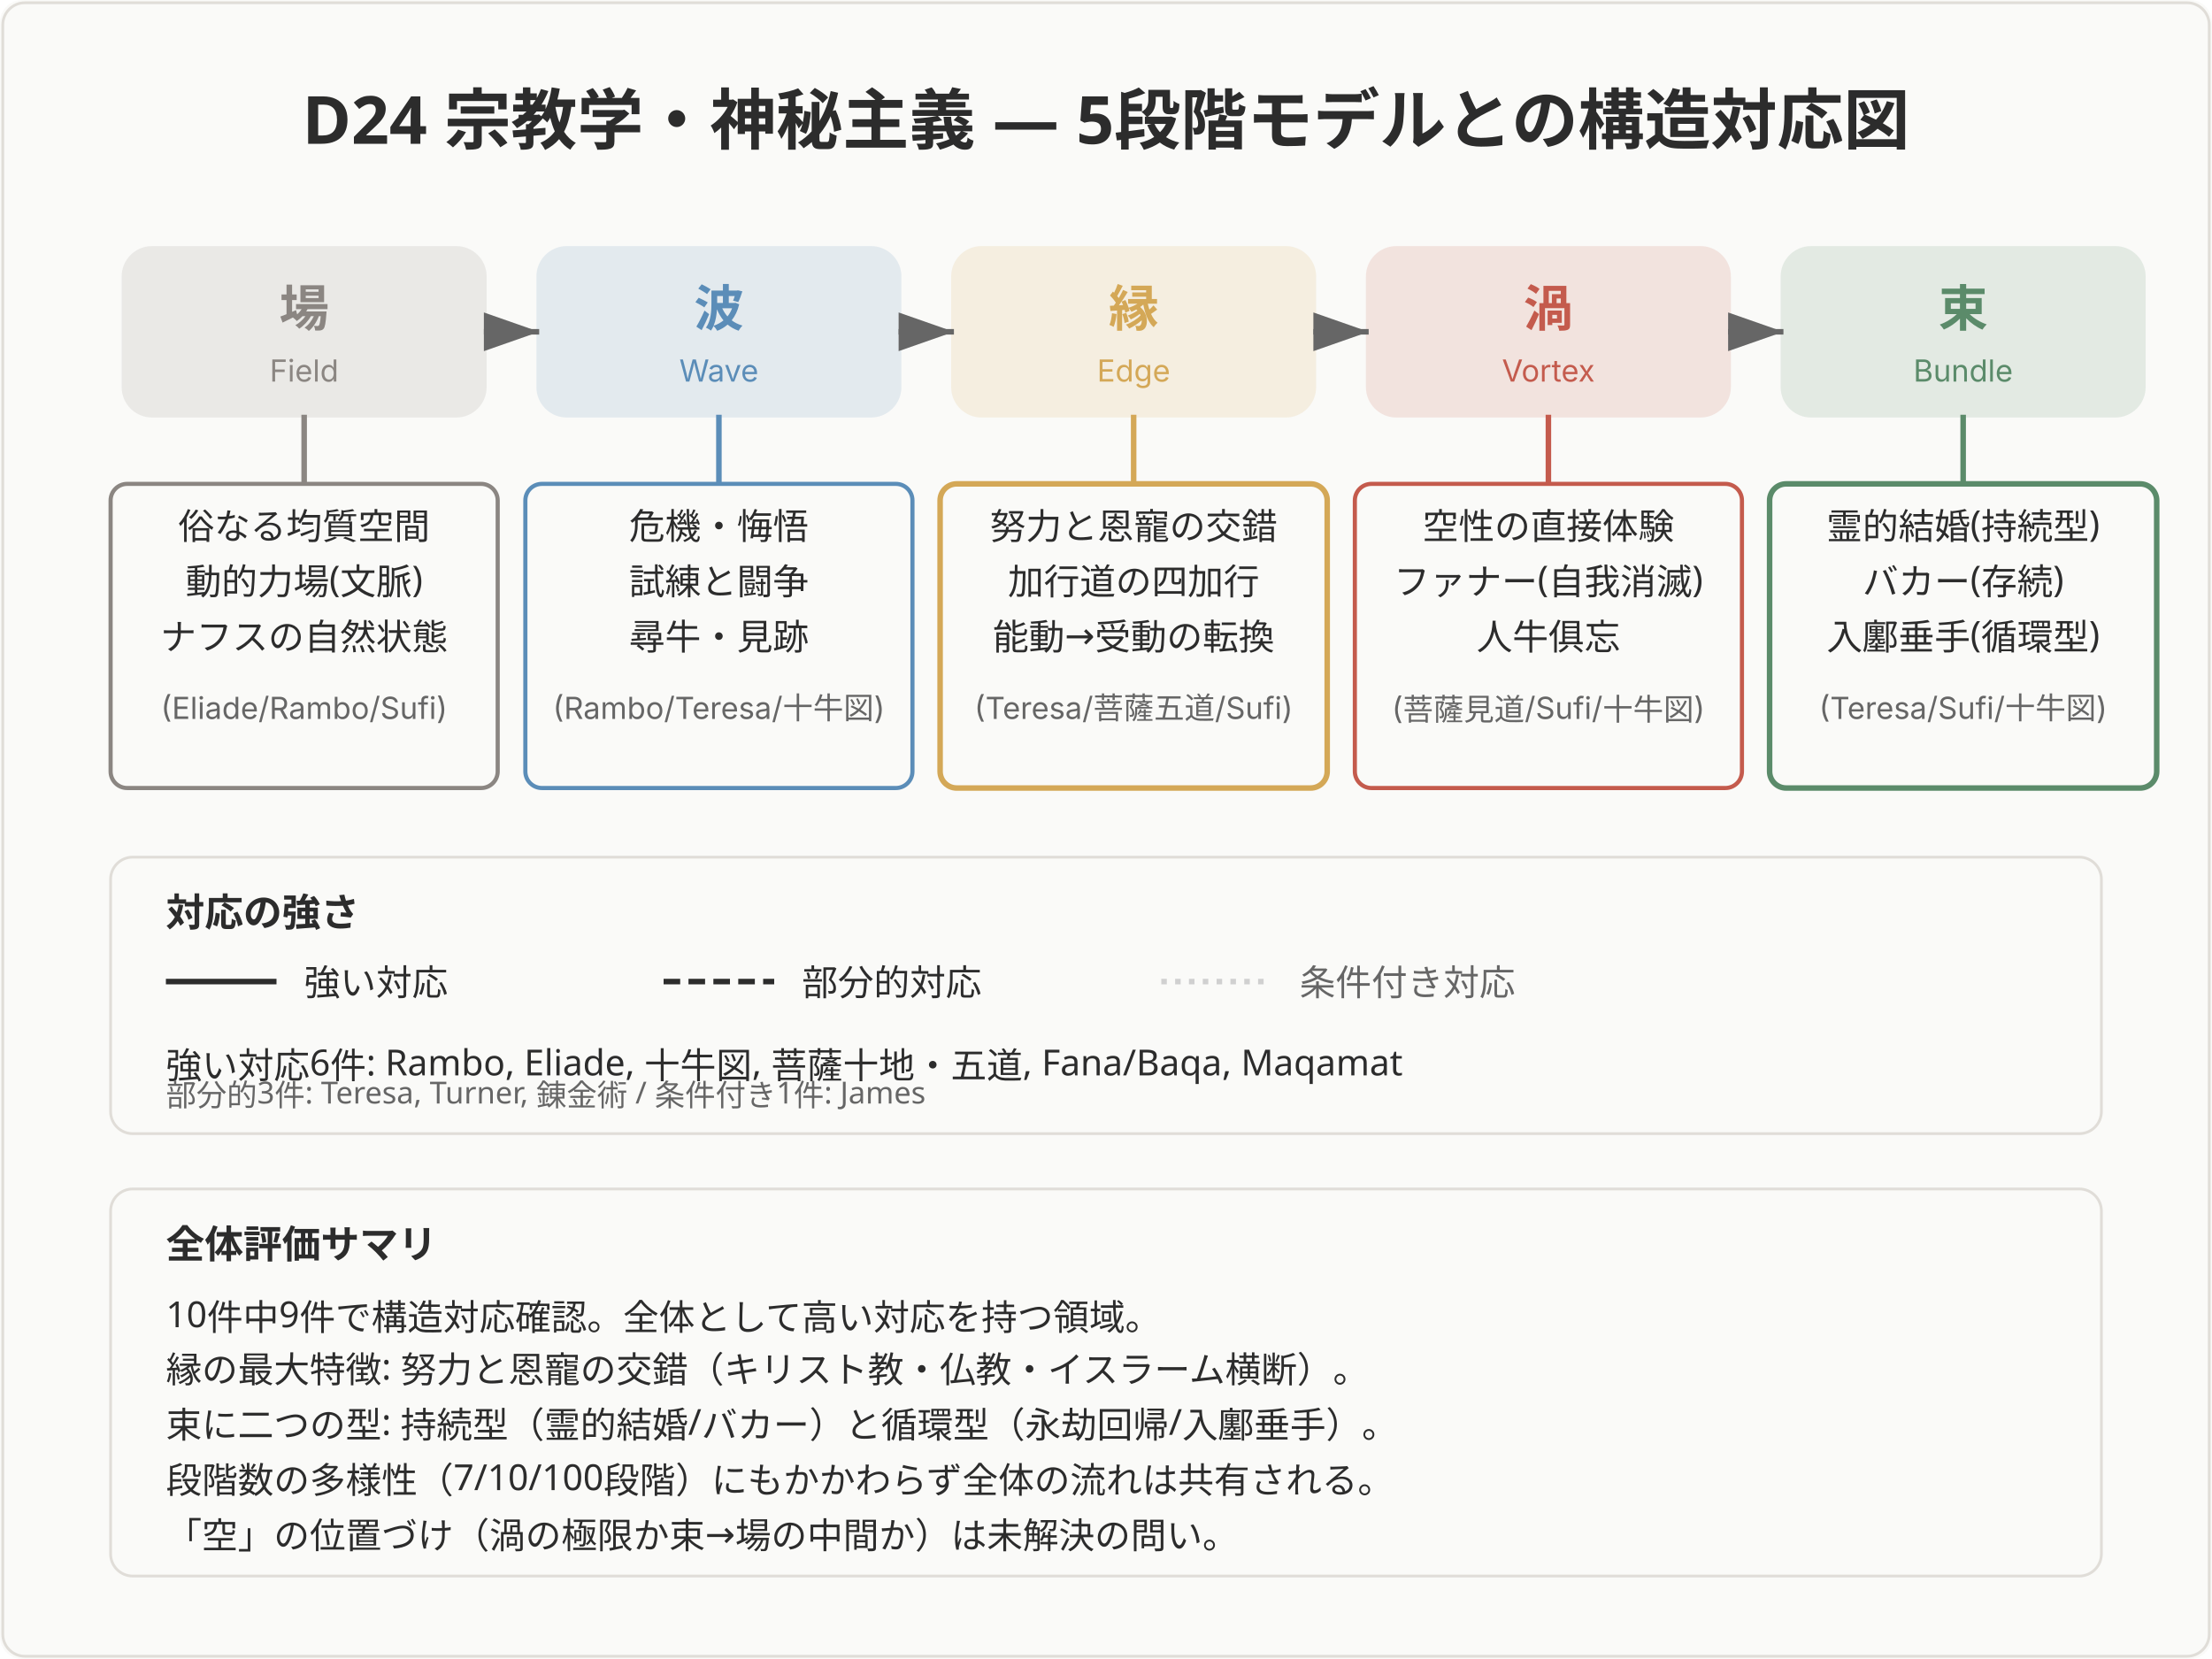
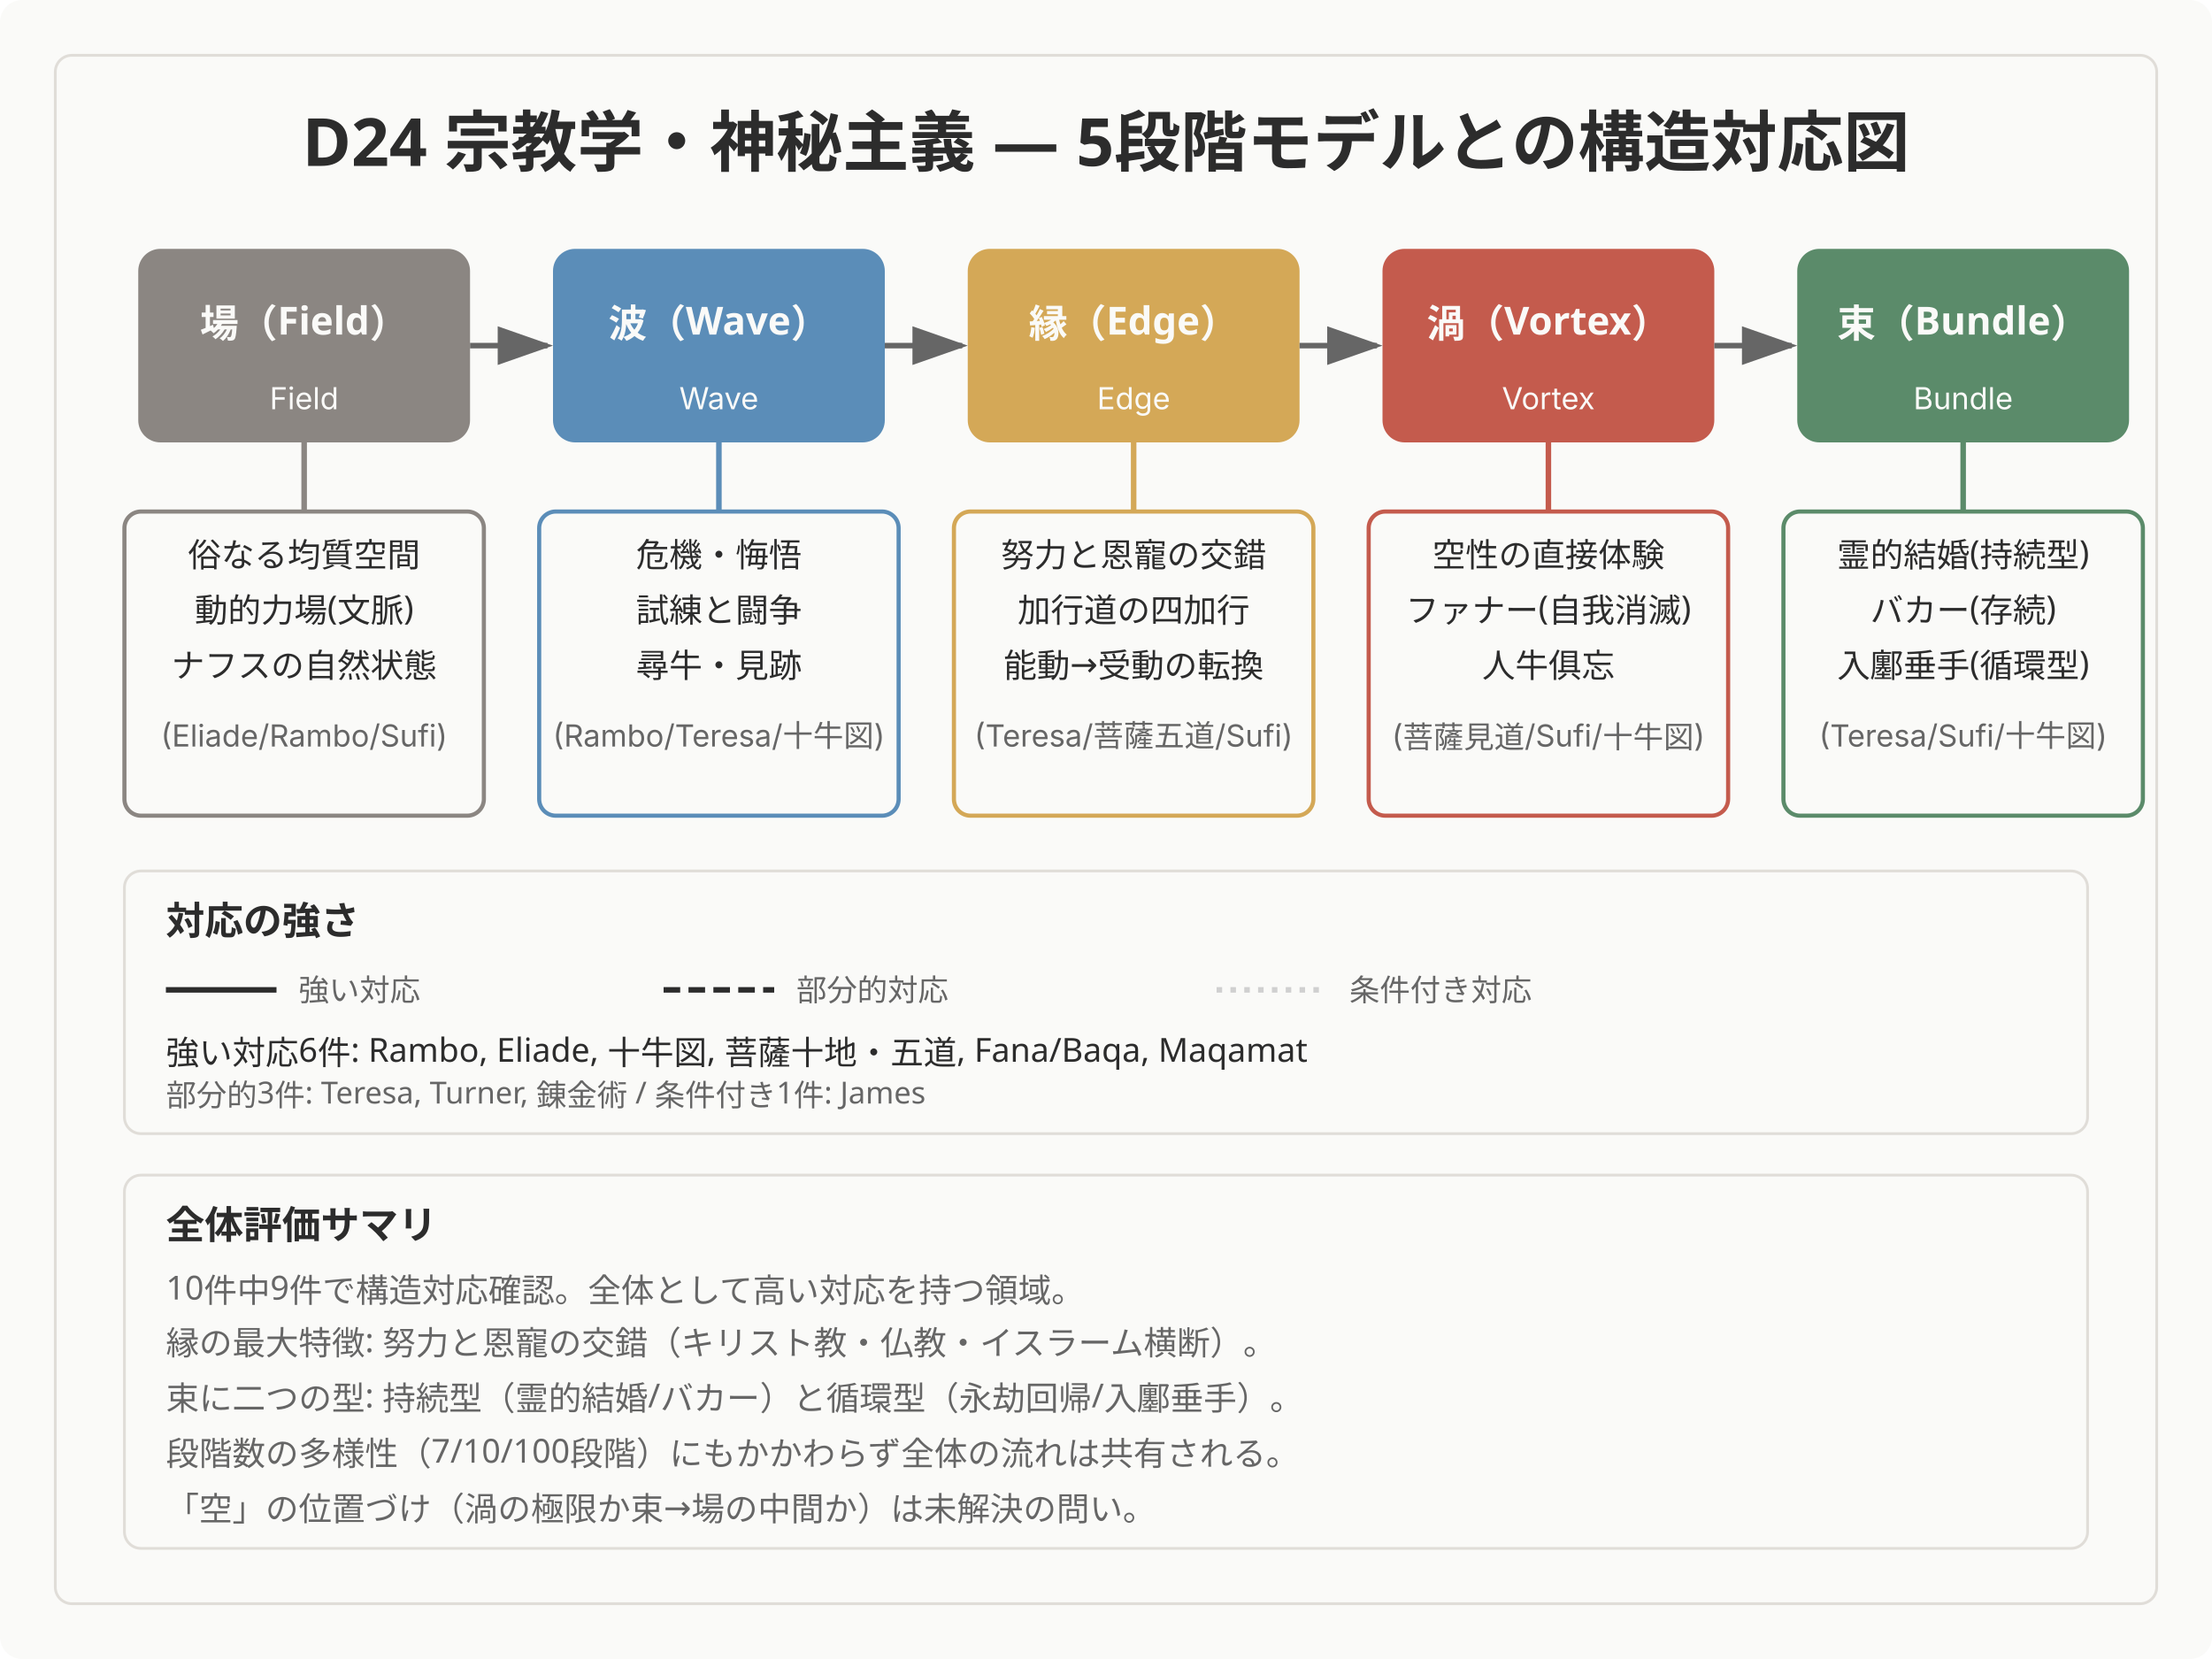
<svg xmlns="http://www.w3.org/2000/svg" viewBox="0 0 800 600">
  <defs>
-     <marker id="arrow24" markerWidth="10" markerHeight="7" refX="10" refY="3.5" orient="auto">
+     <marker id="arrowD24" markerWidth="10" markerHeight="7" refX="9" refY="3.5" orient="auto">
      <polygon points="0 0, 10 3.5, 0 7" fill="#666666" />
    </marker>
+     <style>
+       .title { font-family: 'Hiragino Sans', 'Noto Sans JP', sans-serif; font-size: 24px; fill: #2C2C2C; font-weight: bold; }
+       .stage-label { font-family: 'Hiragino Sans', 'Noto Sans JP', sans-serif; font-size: 14px; fill: #FAFAF8; font-weight: bold; }
+       .stage-sub { font-family: 'Inter', 'Helvetica Neue', sans-serif; font-size: 11px; fill: #FAFAF8; }
+       .concept { font-family: 'Hiragino Sans', 'Noto Sans JP', sans-serif; font-size: 12px; fill: #2C2C2C; }
+       .ref { font-family: 'Inter', 'Helvetica Neue', sans-serif; font-size: 11px; fill: #666666; }
+       .summary-title { font-family: 'Hiragino Sans', 'Noto Sans JP', sans-serif; font-size: 14px; fill: #2C2C2C; font-weight: bold; }
+       .summary-text { font-family: 'Hiragino Sans', 'Noto Sans JP', sans-serif; font-size: 12px; fill: #666666; }
+       .legend { font-family: 'Hiragino Sans', 'Noto Sans JP', sans-serif; font-size: 11px; fill: #666666; }
+     </style>
  </defs>
  <rect width="800" height="600" fill="#FAFAF8" rx="8" />
-   <rect x="1" y="1" width="798" height="598" fill="none" stroke="#E0DDD8" stroke-width="1" rx="8" />
-   <text x="400" y="52" text-anchor="middle" font-family="'Hiragino Sans', 'Noto Sans JP', sans-serif" font-size="24" fill="#2C2C2C" font-weight="bold">D24 宗教学・神秘主義 — 5段階モデルとの構造対応図</text>
-   <rect x="45" y="90" width="130" height="60" rx="10" fill="#8B8682" opacity="0.15" stroke="#8B8682" stroke-width="2" />
-   <text x="110" y="118" text-anchor="middle" font-family="'Hiragino Sans', 'Noto Sans JP', sans-serif" font-size="18" fill="#8B8682" font-weight="bold">場</text>
-   <text x="110" y="138" text-anchor="middle" font-family="'Inter', 'Helvetica Neue', sans-serif" font-size="11" fill="#8B8682">Field</text>
-   <rect x="195" y="90" width="130" height="60" rx="10" fill="#5B8DB8" opacity="0.15" stroke="#5B8DB8" stroke-width="2" />
-   <text x="260" y="118" text-anchor="middle" font-family="'Hiragino Sans', 'Noto Sans JP', sans-serif" font-size="18" fill="#5B8DB8" font-weight="bold">波</text>
-   <text x="260" y="138" text-anchor="middle" font-family="'Inter', 'Helvetica Neue', sans-serif" font-size="11" fill="#5B8DB8">Wave</text>
-   <rect x="345" y="90" width="130" height="60" rx="10" fill="#D4A857" opacity="0.15" stroke="#D4A857" stroke-width="2" />
-   <text x="410" y="118" text-anchor="middle" font-family="'Hiragino Sans', 'Noto Sans JP', sans-serif" font-size="18" fill="#D4A857" font-weight="bold">縁</text>
-   <text x="410" y="138" text-anchor="middle" font-family="'Inter', 'Helvetica Neue', sans-serif" font-size="11" fill="#D4A857">Edge</text>
-   <rect x="495" y="90" width="130" height="60" rx="10" fill="#C45B4D" opacity="0.15" stroke="#C45B4D" stroke-width="2" />
-   <text x="560" y="118" text-anchor="middle" font-family="'Hiragino Sans', 'Noto Sans JP', sans-serif" font-size="18" fill="#C45B4D" font-weight="bold">渦</text>
-   <text x="560" y="138" text-anchor="middle" font-family="'Inter', 'Helvetica Neue', sans-serif" font-size="11" fill="#C45B4D">Vortex</text>
-   <rect x="645" y="90" width="130" height="60" rx="10" fill="#5B8B6A" opacity="0.15" stroke="#5B8B6A" stroke-width="2" />
-   <text x="710" y="118" text-anchor="middle" font-family="'Hiragino Sans', 'Noto Sans JP', sans-serif" font-size="18" fill="#5B8B6A" font-weight="bold">束</text>
-   <text x="710" y="138" text-anchor="middle" font-family="'Inter', 'Helvetica Neue', sans-serif" font-size="11" fill="#5B8B6A">Bundle</text>
-   <line x1="175" y1="120" x2="195" y2="120" stroke="#666666" stroke-width="2" marker-end="url(#arrow24)" />
-   <line x1="325" y1="120" x2="345" y2="120" stroke="#666666" stroke-width="2" marker-end="url(#arrow24)" />
-   <line x1="475" y1="120" x2="495" y2="120" stroke="#666666" stroke-width="2" marker-end="url(#arrow24)" />
-   <line x1="625" y1="120" x2="645" y2="120" stroke="#666666" stroke-width="2" marker-end="url(#arrow24)" />
-   <line x1="110" y1="150" x2="110" y2="175" stroke="#8B8682" stroke-width="2" />
-   <rect x="40" y="175" width="140" height="110" rx="6" fill="#FAFAF8" stroke="#8B8682" stroke-width="1.5" />
-   <text x="110" y="195" text-anchor="middle" font-family="'Hiragino Sans', 'Noto Sans JP', sans-serif" font-size="13" fill="#2C2C2C">俗なる均質空間</text>
-   <text x="110" y="215" text-anchor="middle" font-family="'Hiragino Sans', 'Noto Sans JP', sans-serif" font-size="13" fill="#2C2C2C">動的力場(文脈)</text>
-   <text x="110" y="235" text-anchor="middle" font-family="'Hiragino Sans', 'Noto Sans JP', sans-serif" font-size="13" fill="#2C2C2C">ナフスの自然状態</text>
-   <text x="110" y="260" text-anchor="middle" font-family="'Inter', 'Helvetica Neue', sans-serif" font-size="11" fill="#666666">(Eliade/Rambo/Sufi)</text>
-   <line x1="260" y1="150" x2="260" y2="175" stroke="#5B8DB8" stroke-width="2" />
-   <rect x="190" y="175" width="140" height="110" rx="6" fill="#FAFAF8" stroke="#5B8DB8" stroke-width="1.5" />
-   <text x="260" y="195" text-anchor="middle" font-family="'Hiragino Sans', 'Noto Sans JP', sans-serif" font-size="13" fill="#2C2C2C">危機・悔悟</text>
-   <text x="260" y="215" text-anchor="middle" font-family="'Hiragino Sans', 'Noto Sans JP', sans-serif" font-size="13" fill="#2C2C2C">試練と闘争</text>
-   <text x="260" y="235" text-anchor="middle" font-family="'Hiragino Sans', 'Noto Sans JP', sans-serif" font-size="13" fill="#2C2C2C">尋牛・見跡</text>
-   <text x="260" y="260" text-anchor="middle" font-family="'Inter', 'Helvetica Neue', sans-serif" font-size="11" fill="#666666">(Rambo/Teresa/十牛図)</text>
-   <line x1="410" y1="150" x2="410" y2="175" stroke="#D4A857" stroke-width="2" />
-   <rect x="340" y="175" width="140" height="110" rx="6" fill="#FAFAF8" stroke="#D4A857" stroke-width="2" />
-   <text x="410" y="195" text-anchor="middle" font-family="'Hiragino Sans', 'Noto Sans JP', sans-serif" font-size="13" fill="#2C2C2C">努力と恩寵の交錯</text>
-   <text x="410" y="215" text-anchor="middle" font-family="'Hiragino Sans', 'Noto Sans JP', sans-serif" font-size="13" fill="#2C2C2C">加行道の四加行</text>
-   <text x="410" y="235" text-anchor="middle" font-family="'Hiragino Sans', 'Noto Sans JP', sans-serif" font-size="13" fill="#2C2C2C">能動→受動の転換</text>
-   <text x="410" y="260" text-anchor="middle" font-family="'Inter', 'Helvetica Neue', sans-serif" font-size="11" fill="#666666">(Teresa/菩薩五道/Sufi)</text>
-   <line x1="560" y1="150" x2="560" y2="175" stroke="#C45B4D" stroke-width="2" />
-   <rect x="490" y="175" width="140" height="110" rx="6" fill="#FAFAF8" stroke="#C45B4D" stroke-width="1.5" />
-   <text x="560" y="195" text-anchor="middle" font-family="'Hiragino Sans', 'Noto Sans JP', sans-serif" font-size="13" fill="#2C2C2C">空性の直接体験</text>
-   <text x="560" y="215" text-anchor="middle" font-family="'Hiragino Sans', 'Noto Sans JP', sans-serif" font-size="13" fill="#2C2C2C">ファナー(自我消滅)</text>
-   <text x="560" y="235" text-anchor="middle" font-family="'Hiragino Sans', 'Noto Sans JP', sans-serif" font-size="13" fill="#2C2C2C">人牛俱忘</text>
-   <text x="560" y="260" text-anchor="middle" font-family="'Inter', 'Helvetica Neue', sans-serif" font-size="11" fill="#666666">(菩薩見道/Sufi/十牛図)</text>
-   <line x1="710" y1="150" x2="710" y2="175" stroke="#5B8B6A" stroke-width="2" />
-   <rect x="640" y="175" width="140" height="110" rx="6" fill="#FAFAF8" stroke="#5B8B6A" stroke-width="2" />
-   <text x="710" y="195" text-anchor="middle" font-family="'Hiragino Sans', 'Noto Sans JP', sans-serif" font-size="13" fill="#2C2C2C">霊的結婚(持続型)</text>
-   <text x="710" y="215" text-anchor="middle" font-family="'Hiragino Sans', 'Noto Sans JP', sans-serif" font-size="13" fill="#2C2C2C">バカー(存続)</text>
-   <text x="710" y="235" text-anchor="middle" font-family="'Hiragino Sans', 'Noto Sans JP', sans-serif" font-size="13" fill="#2C2C2C">入鄽垂手(循環型)</text>
-   <text x="710" y="260" text-anchor="middle" font-family="'Inter', 'Helvetica Neue', sans-serif" font-size="11" fill="#666666">(Teresa/Sufi/十牛図)</text>
-   <rect x="40" y="310" width="720" height="100" rx="8" fill="#FAFAF8" stroke="#E0DDD8" stroke-width="1" />
-   <text x="60" y="335" font-family="'Hiragino Sans', 'Noto Sans JP', sans-serif" font-size="14" fill="#2C2C2C" font-weight="bold">対応の強さ</text>
-   <line x1="60" y1="355" x2="100" y2="355" stroke="#2C2C2C" stroke-width="2" />
-   <text x="110" y="360" font-family="'Hiragino Sans', 'Noto Sans JP', sans-serif" font-size="13" fill="#2C2C2C">強い対応</text>
-   <line x1="240" y1="355" x2="280" y2="355" stroke="#2C2C2C" stroke-width="2" stroke-dasharray="6,3" />
-   <text x="290" y="360" font-family="'Hiragino Sans', 'Noto Sans JP', sans-serif" font-size="13" fill="#2C2C2C">部分的対応</text>
-   <line x1="420" y1="355" x2="460" y2="355" stroke="#D0D0D0" stroke-width="2" stroke-dasharray="2,3" />
-   <text x="470" y="360" font-family="'Hiragino Sans', 'Noto Sans JP', sans-serif" font-size="13" fill="#666666">条件付き対応</text>
-   <text x="60" y="390" font-family="'Hiragino Sans', 'Noto Sans JP', sans-serif" font-size="13" fill="#2C2C2C">強い対応6件: Rambo, Eliade, 十牛図, 菩薩十地・五道, Fana/Baqa, Maqamat</text>
-   <text x="60" y="400" font-family="'Hiragino Sans', 'Noto Sans JP', sans-serif" font-size="11" fill="#666666">部分的3件: Teresa, Turner, 錬金術 / 条件付き1件: James</text>
-   <rect x="40" y="430" width="720" height="140" rx="8" fill="#FAFAF8" stroke="#E0DDD8" stroke-width="1" />
-   <text x="60" y="455" font-family="'Hiragino Sans', 'Noto Sans JP', sans-serif" font-size="14" fill="#2C2C2C" font-weight="bold">全体評価サマリ</text>
-   <text x="60" y="480" font-family="'Hiragino Sans', 'Noto Sans JP', sans-serif" font-size="13" fill="#2C2C2C">10件中9件で構造対応確認。全体として高い対応を持つ領域。</text>
-   <text x="60" y="500" font-family="'Hiragino Sans', 'Noto Sans JP', sans-serif" font-size="13" fill="#2C2C2C">縁の最大特徴: 努力と恩寵の交錯（キリスト教・仏教・イスラーム横断）。</text>
-   <text x="60" y="520" font-family="'Hiragino Sans', 'Noto Sans JP', sans-serif" font-size="13" fill="#2C2C2C">束に二つの型: 持続型（霊的結婚/バカー）と循環型（永劫回帰/入鄽垂手）。</text>
-   <text x="60" y="540" font-family="'Hiragino Sans', 'Noto Sans JP', sans-serif" font-size="13" fill="#2C2C2C">段階数の多様性（7/10/100段階）にもかかわらず全体の流れは共有される。</text>
-   <text x="60" y="560" font-family="'Hiragino Sans', 'Noto Sans JP', sans-serif" font-size="13" fill="#2C2C2C">「空」の位置づけ（渦の極限か束→場の中間か）は未解決の問い。</text>
+   <rect x="20" y="20" width="760" height="560" fill="none" stroke="#E0DDD8" stroke-width="1" rx="6" />
+   <text x="400" y="60" text-anchor="middle" class="title">D24 宗教学・神秘主義 — 5段階モデルとの構造対応図</text>
+   <rect x="50" y="90" width="120" height="70" rx="8" fill="#8B8682" />
+   <text x="110" y="122" text-anchor="middle" class="stage-label">場（Field）</text>
+   <text x="110" y="148" text-anchor="middle" class="stage-sub">Field</text>
+   <rect x="200" y="90" width="120" height="70" rx="8" fill="#5B8DB8" />
+   <text x="260" y="122" text-anchor="middle" class="stage-label">波（Wave）</text>
+   <text x="260" y="148" text-anchor="middle" class="stage-sub">Wave</text>
+   <rect x="350" y="90" width="120" height="70" rx="8" fill="#D4A857" />
+   <text x="410" y="122" text-anchor="middle" class="stage-label">縁（Edge）</text>
+   <text x="410" y="148" text-anchor="middle" class="stage-sub">Edge</text>
+   <rect x="500" y="90" width="120" height="70" rx="8" fill="#C45B4D" />
+   <text x="560" y="122" text-anchor="middle" class="stage-label">渦（Vortex）</text>
+   <text x="560" y="148" text-anchor="middle" class="stage-sub">Vortex</text>
+   <rect x="650" y="90" width="120" height="70" rx="8" fill="#5B8B6A" />
+   <text x="710" y="122" text-anchor="middle" class="stage-label">束（Bundle）</text>
+   <text x="710" y="148" text-anchor="middle" class="stage-sub">Bundle</text>
+   <line x1="170" y1="125" x2="198" y2="125" stroke="#666666" stroke-width="2" marker-end="url(#arrowD24)" />
+   <line x1="320" y1="125" x2="348" y2="125" stroke="#666666" stroke-width="2" marker-end="url(#arrowD24)" />
+   <line x1="470" y1="125" x2="498" y2="125" stroke="#666666" stroke-width="2" marker-end="url(#arrowD24)" />
+   <line x1="620" y1="125" x2="648" y2="125" stroke="#666666" stroke-width="2" marker-end="url(#arrowD24)" />
+   <line x1="110" y1="160" x2="110" y2="185" stroke="#8B8682" stroke-width="2" />
+   <rect x="45" y="185" width="130" height="110" rx="6" fill="none" stroke="#8B8682" stroke-width="1.5" />
+   <text x="110" y="205" text-anchor="middle" class="concept">俗なる均質空間</text>
+   <text x="110" y="225" text-anchor="middle" class="concept">動的力場(文脈)</text>
+   <text x="110" y="245" text-anchor="middle" class="concept">ナフスの自然状態</text>
+   <text x="110" y="270" text-anchor="middle" class="ref">(Eliade/Rambo/Sufi)</text>
+   <line x1="260" y1="160" x2="260" y2="185" stroke="#5B8DB8" stroke-width="2" />
+   <rect x="195" y="185" width="130" height="110" rx="6" fill="none" stroke="#5B8DB8" stroke-width="1.5" />
+   <text x="260" y="205" text-anchor="middle" class="concept">危機・悔悟</text>
+   <text x="260" y="225" text-anchor="middle" class="concept">試練と闘争</text>
+   <text x="260" y="245" text-anchor="middle" class="concept">尋牛・見跡</text>
+   <text x="260" y="270" text-anchor="middle" class="ref">(Rambo/Teresa/十牛図)</text>
+   <line x1="410" y1="160" x2="410" y2="185" stroke="#D4A857" stroke-width="2" />
+   <rect x="345" y="185" width="130" height="110" rx="6" fill="none" stroke="#D4A857" stroke-width="1.5" />
+   <text x="410" y="205" text-anchor="middle" class="concept">努力と恩寵の交錯</text>
+   <text x="410" y="225" text-anchor="middle" class="concept">加行道の四加行</text>
+   <text x="410" y="245" text-anchor="middle" class="concept">能動→受動の転換</text>
+   <text x="410" y="270" text-anchor="middle" class="ref">(Teresa/菩薩五道/Sufi)</text>
+   <line x1="560" y1="160" x2="560" y2="185" stroke="#C45B4D" stroke-width="2" />
+   <rect x="495" y="185" width="130" height="110" rx="6" fill="none" stroke="#C45B4D" stroke-width="1.5" />
+   <text x="560" y="205" text-anchor="middle" class="concept">空性の直接体験</text>
+   <text x="560" y="225" text-anchor="middle" class="concept">ファナー(自我消滅)</text>
+   <text x="560" y="245" text-anchor="middle" class="concept">人牛俱忘</text>
+   <text x="560" y="270" text-anchor="middle" class="ref">(菩薩見道/Sufi/十牛図)</text>
+   <line x1="710" y1="160" x2="710" y2="185" stroke="#5B8B6A" stroke-width="2" />
+   <rect x="645" y="185" width="130" height="110" rx="6" fill="none" stroke="#5B8B6A" stroke-width="1.5" />
+   <text x="710" y="205" text-anchor="middle" class="concept">霊的結婚(持続型)</text>
+   <text x="710" y="225" text-anchor="middle" class="concept">バカー(存続)</text>
+   <text x="710" y="245" text-anchor="middle" class="concept">入鄽垂手(循環型)</text>
+   <text x="710" y="270" text-anchor="middle" class="ref">(Teresa/Sufi/十牛図)</text>
+   <rect x="45" y="315" width="710" height="95" rx="6" fill="none" stroke="#E0DDD8" stroke-width="1" />
+   <text x="60" y="338" class="summary-title">対応の強さ</text>
+   <line x1="60" y1="358" x2="100" y2="358" stroke="#2C2C2C" stroke-width="2" />
+   <text x="108" y="362" class="legend">強い対応</text>
+   <line x1="240" y1="358" x2="280" y2="358" stroke="#2C2C2C" stroke-width="2" stroke-dasharray="6,3" />
+   <text x="288" y="362" class="legend">部分的対応</text>
+   <line x1="440" y1="358" x2="480" y2="358" stroke="#D0D0D0" stroke-width="2" stroke-dasharray="2,3" />
+   <text x="488" y="362" class="legend">条件付き対応</text>
+   <text x="60" y="385" class="concept">強い対応6件: Rambo, Eliade, 十牛図, 菩薩十地・五道, Fana/Baqa, Maqamat</text>
+   <text x="60" y="400" class="legend">部分的3件: Teresa, Turner, 錬金術 / 条件付き1件: James</text>
+   <rect x="45" y="425" width="710" height="135" rx="6" fill="none" stroke="#E0DDD8" stroke-width="1" />
+   <text x="60" y="448" class="summary-title">全体評価サマリ</text>
+   <text x="60" y="470" class="summary-text">10件中9件で構造対応確認。全体として高い対応を持つ領域。</text>
+   <text x="60" y="490" class="summary-text">縁の最大特徴: 努力と恩寵の交錯（キリスト教・仏教・イスラーム横断）。</text>
+   <text x="60" y="510" class="summary-text">束に二つの型: 持続型（霊的結婚/バカー）と循環型（永劫回帰/入鄽垂手）。</text>
+   <text x="60" y="530" class="summary-text">段階数の多様性（7/10/100段階）にもかかわらず全体の流れは共有される。</text>
+   <text x="60" y="550" class="summary-text">「空」の位置づけ（渦の極限か束→場の中間か）は未解決の問い。</text>
</svg>
